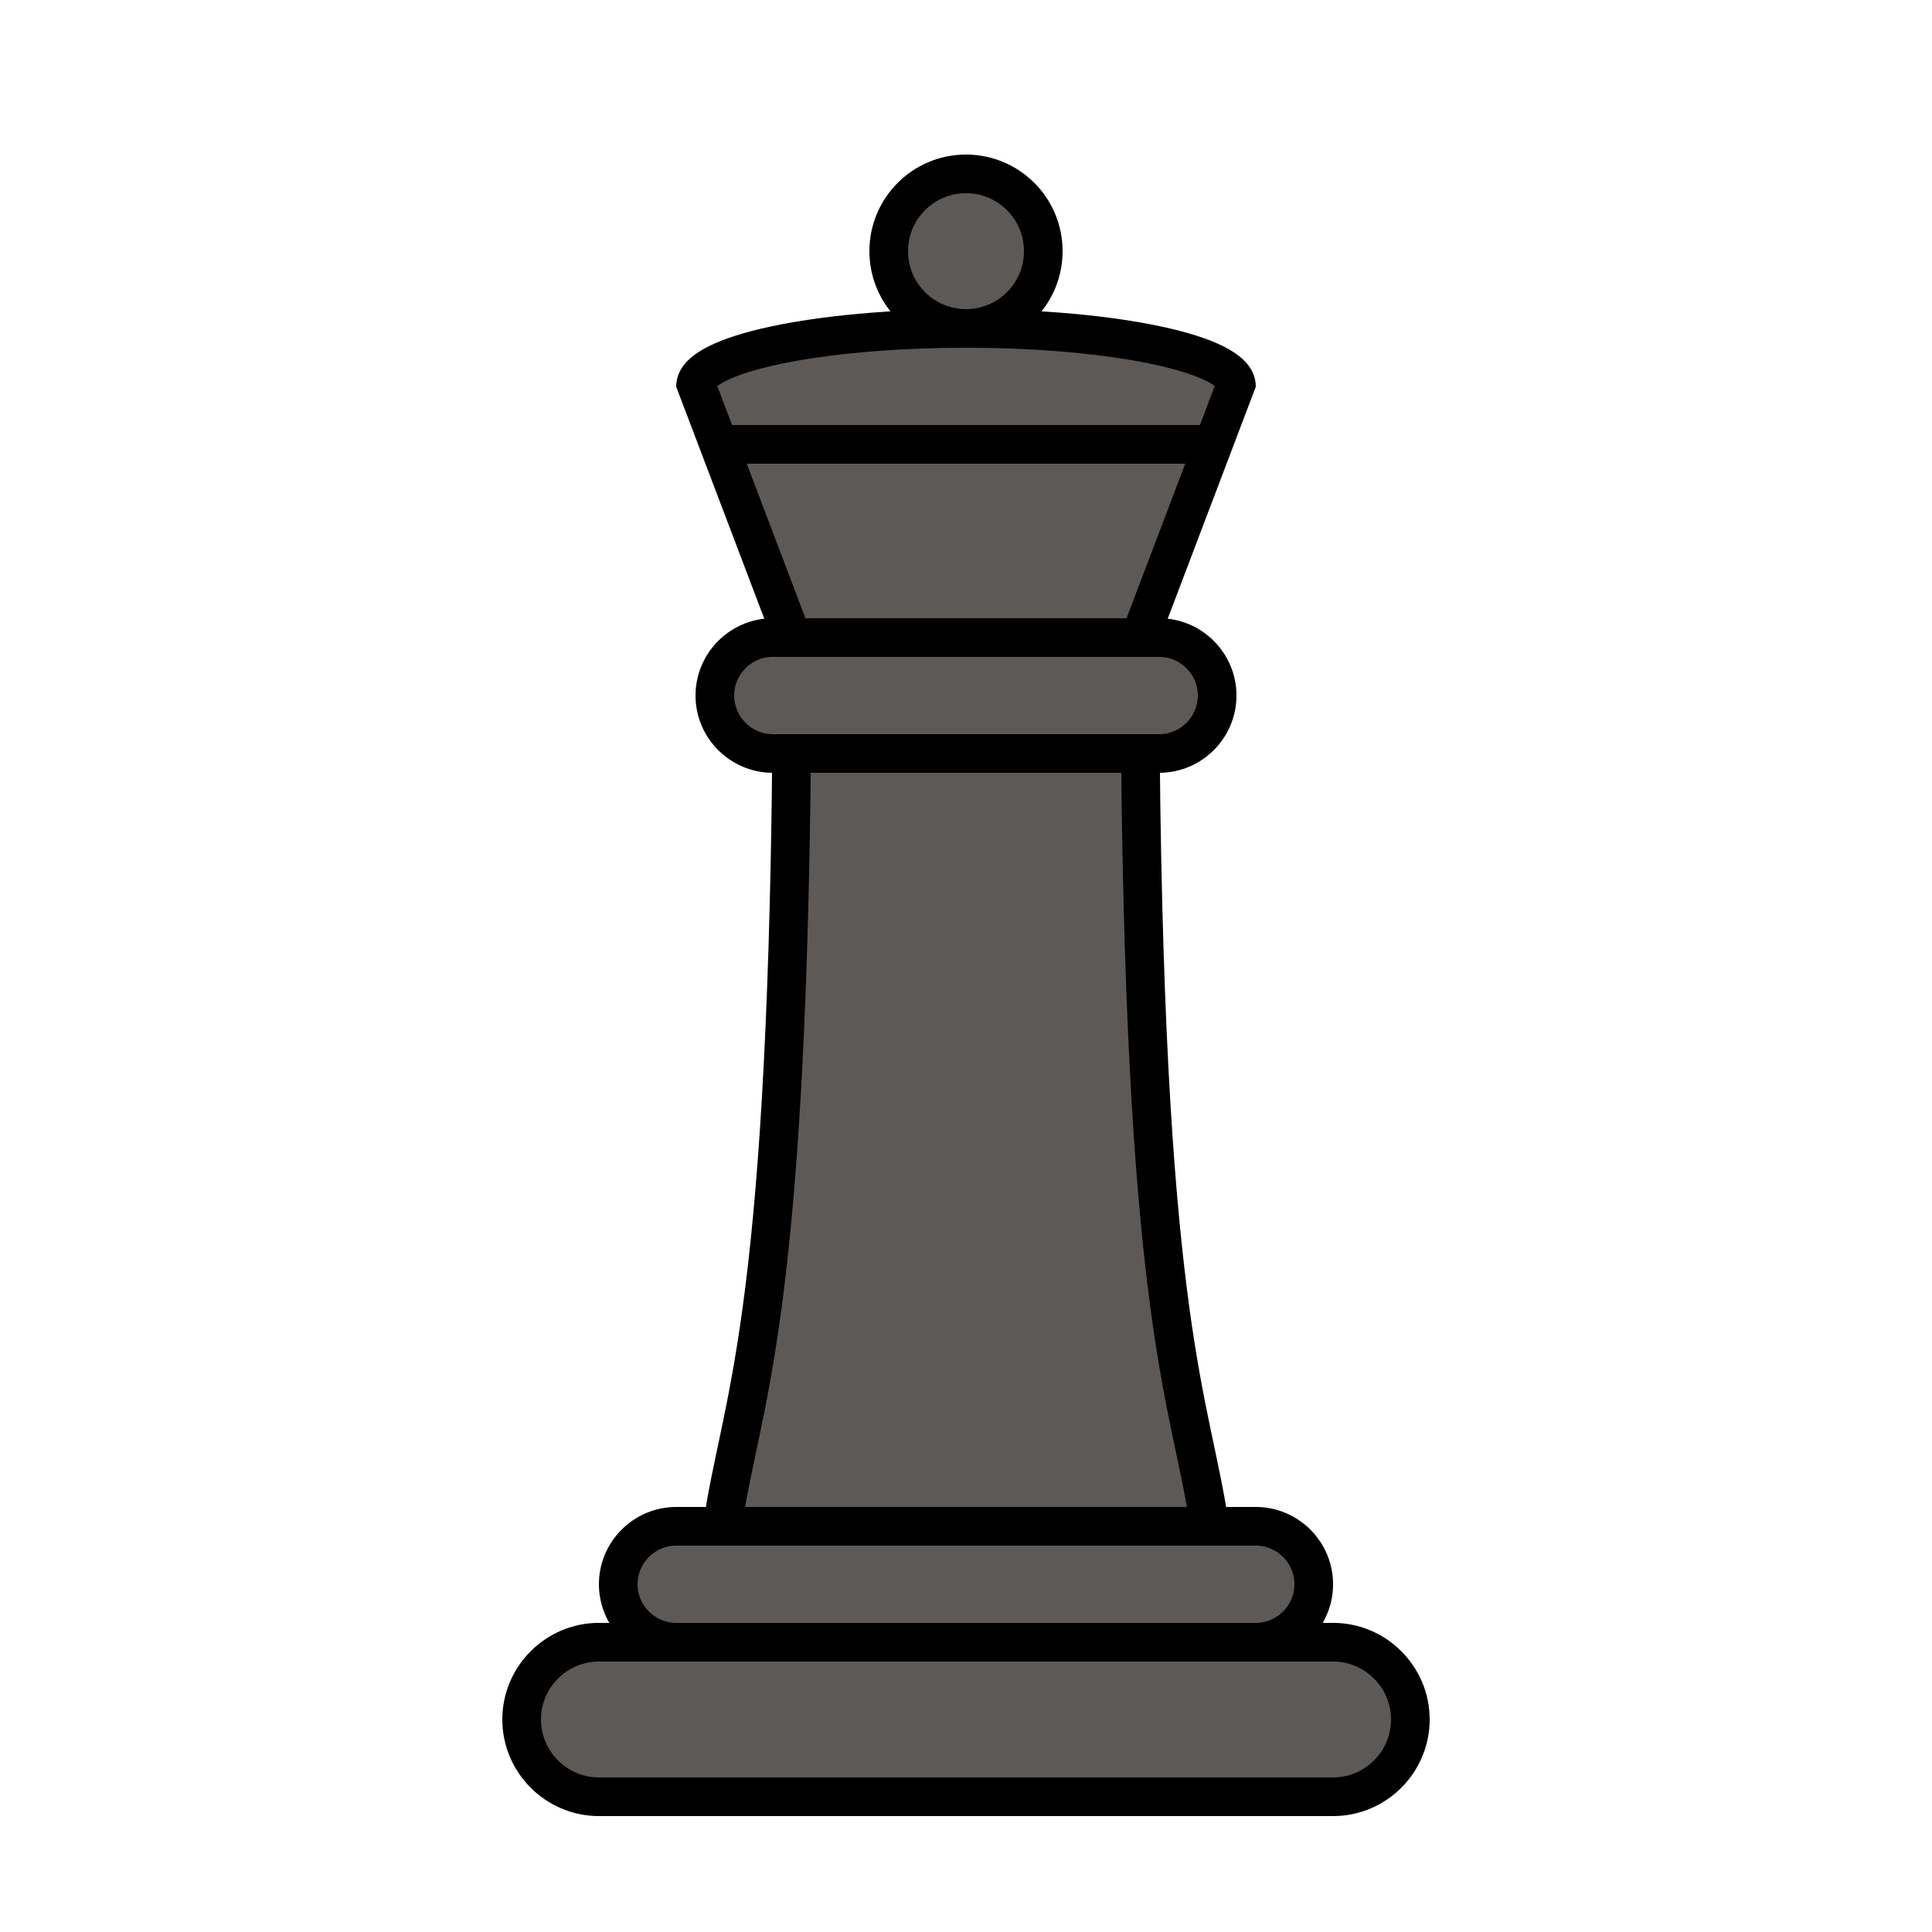
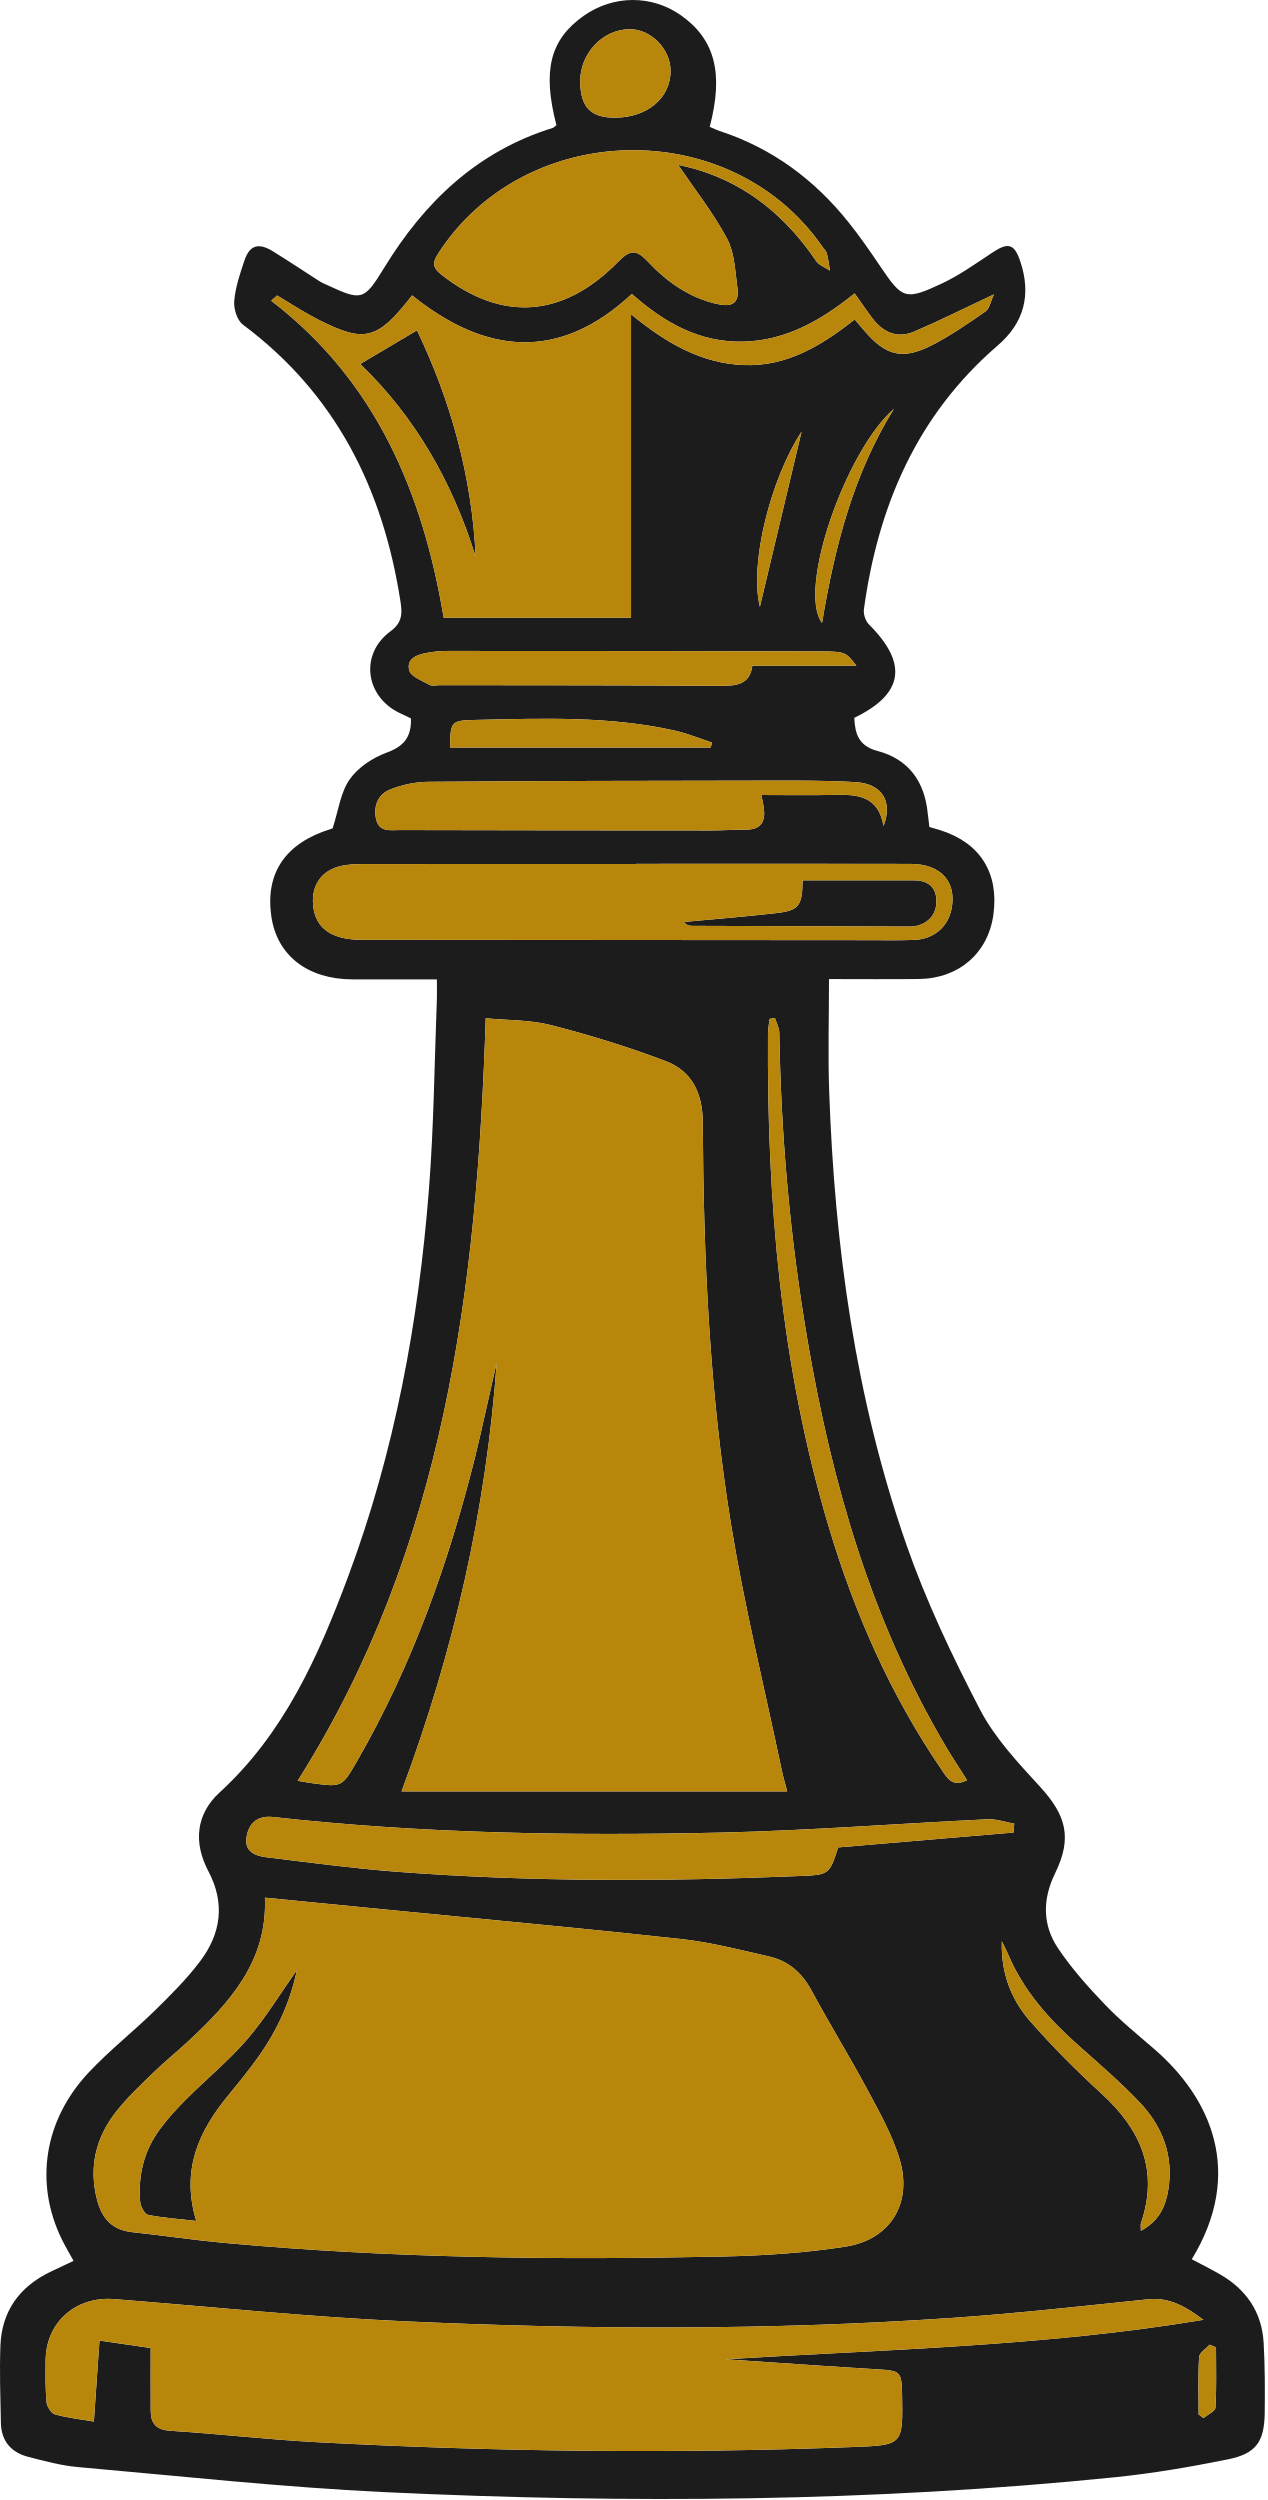
- <svg xmlns="http://www.w3.org/2000/svg" version="1.1" id="Layer_1" width="800px" height="800px" viewBox="0 0 100 100" enable-background="new 0 0 100 100" xml:space="preserve">
-   <g>
-     <g>
-       <path fill="#5c5957" stroke="#000000" stroke-width="2" stroke-miterlimit="10" d="M73,89c0,2.2-1.8,4-4,4H31c-2.2,0-4-1.8-4-4l0,0    c0-2.2,1.8-4,4-4h38C71.2,85,73,86.8,73,89L73,89z" />
-     </g>
-     <g>
-       <path fill="#5c5957" stroke="#000000" stroke-width="2" stroke-miterlimit="10" d="M63,36c0,1.65-1.35,3-3,3H40c-1.65,0-3-1.35-3-3    l0,0c0-1.65,1.35-3,3-3h20C61.65,33,63,34.35,63,36L63,36z" />
-     </g>
-     <g>
-       <path fill="#5c5957" stroke="#000000" stroke-width="2" stroke-miterlimit="10" d="M68,82c0,1.65-1.35,3-3,3H35c-1.65,0-3-1.35-3-3    l0,0c0-1.65,1.35-3,3-3h30C66.65,79,68,80.35,68,82L68,82z" />
-     </g>
-     <polyline fill="#5c5957" stroke="#000000" stroke-width="2" stroke-miterlimit="10" points="35.93,19.65 41,33 59,33 64.07,19.65 " />
-     <path fill="#5c5957" stroke="#000000" stroke-width="2" stroke-miterlimit="10" d="M36,20c0-1.657,6.268-3,14-3s14,1.343,14,3" />
-     <circle fill="#5c5957" stroke="#000000" stroke-width="2" stroke-miterlimit="10" cx="50" cy="13" r="4" />
-     <line fill="#5c5957" stroke="#000000" stroke-width="2" stroke-miterlimit="10" x1="37" y1="23" x2="63" y2="23" />
-     <path fill="#5c5957" stroke="#000000" stroke-width="2" stroke-miterlimit="10" d="M62.61,79c-0.946-6.487-3.306-10.059-3.583-40   H40.973c-0.277,29.941-2.637,33.513-3.583,40H62.61z" />
-   </g>
+ <svg xmlns="http://www.w3.org/2000/svg" viewBox="0 0 362 714" fill="none">
+   <path d="M124.833 279.714C116.263 279.714 108.453 279.744 100.643 279.714C87.753 279.654 79.053 272.834 77.473 261.594C75.743 249.244 81.593 240.714 94.533 236.744C95.003 236.604 95.453 236.394 95.003 236.564C96.673 231.424 97.263 226.304 99.863 222.594C102.243 219.184 106.453 216.404 110.443 214.944C115.363 213.154 117.533 210.484 117.363 205.174C116.313 204.674 115.143 204.134 113.983 203.564C104.253 198.774 102.753 186.764 111.493 180.324C114.943 177.784 114.903 175.204 114.373 171.774C109.413 139.704 95.953 112.554 69.383 92.724C67.723 91.484 66.693 88.174 66.893 85.954C67.233 82.034 68.543 78.144 69.823 74.374C71.313 69.984 73.823 69.234 77.943 71.774C82.473 74.564 86.893 77.534 91.383 80.404C91.943 80.764 92.573 81.004 93.173 81.284C103.313 85.984 103.903 85.974 109.723 76.474C121.233 57.664 136.283 43.244 157.803 36.554C158.233 36.424 158.573 35.994 158.913 35.734C154.853 20.134 157.083 11.284 166.753 4.484C175.163 -1.436 186.093 -1.496 194.393 4.314C204.163 11.154 206.733 20.874 202.693 36.234C203.703 36.654 204.733 37.154 205.803 37.504C220.643 42.414 232.653 51.354 242.333 63.474C245.553 67.504 248.503 71.764 251.383 76.034C257.703 85.404 258.523 85.884 268.963 80.984C274.043 78.604 278.693 75.264 283.393 72.154C287.943 69.134 289.693 69.584 291.393 74.654C294.606 84.241 292.446 92.257 284.913 98.704C261.873 118.564 250.773 144.524 246.733 174.014C246.543 175.394 247.193 177.374 248.173 178.344C259.363 189.494 258.123 198.204 243.983 205.004C244.183 209.514 245.193 213.034 250.583 214.464C259.473 216.804 264.033 223.144 264.953 232.204C265.083 233.504 265.263 234.804 265.433 236.184C266.543 236.504 267.493 236.764 268.433 237.064C279.883 240.654 285.323 249.234 283.723 261.154C282.243 272.164 273.893 279.474 262.433 279.604C253.973 279.704 245.513 279.624 236.763 279.624C236.763 290.694 236.443 301.304 236.823 311.894C238.373 355.884 244.293 399.244 258.793 440.944C264.453 457.214 271.933 472.954 279.893 488.264C284.103 496.354 290.693 503.374 296.953 510.194C304.563 518.504 306.283 524.884 301.323 535.044C297.703 542.464 297.713 549.764 302.173 556.424C306.033 562.184 310.733 567.444 315.543 572.474C319.903 577.034 324.853 581.054 329.643 585.194C345.833 599.184 355.463 620.504 340.373 645.244C342.993 646.634 345.643 647.954 348.203 649.414C355.853 653.754 360.393 660.234 360.893 669.084C361.273 675.734 361.283 682.404 361.203 689.064C361.103 697.374 358.773 700.764 350.633 702.404C340.033 704.544 329.333 706.384 318.583 707.484C249.133 714.554 179.503 715.054 109.863 711.754C80.603 710.364 51.433 707.164 22.243 704.594C17.473 704.174 12.753 702.884 8.083 701.684C3.193 700.434 0.363 697.164 0.253 691.994C0.103 684.664 -0.147 677.324 0.113 670.004C0.473 660.104 5.533 653.104 14.403 648.824C16.473 647.824 18.563 646.854 21.003 645.704C19.783 643.474 18.623 641.524 17.623 639.494C9.823 623.474 12.513 605.534 25.363 591.864C31.273 585.564 38.143 580.174 44.323 574.114C48.833 569.704 53.343 565.184 57.133 560.164C63.103 552.254 64.383 543.634 59.513 534.424C55.213 526.304 55.933 518.144 62.693 511.954C81.173 495.034 90.933 473.024 99.403 450.324C112.713 414.664 119.543 377.524 122.503 339.694C123.913 321.604 124.073 303.424 124.773 285.274C124.833 283.634 124.773 281.994 124.773 279.724L124.833 279.714ZM75.653 541.964C75.653 541.968 75.663 541.971 75.663 541.974C76.418 560.148 65.591 572.016 53.533 583.194C50.363 586.134 46.973 588.864 43.873 591.874C40.183 595.474 36.373 599.024 33.203 603.054C27.313 610.524 25.273 619.044 27.763 628.434C29.133 633.594 32.073 636.894 37.683 637.494C46.453 638.434 55.183 639.754 63.963 640.564C111.453 644.934 159.073 645.514 206.713 644.454C218.333 644.194 230.043 643.434 241.503 641.634C254.443 639.604 260.743 629.064 256.863 616.444C254.793 609.704 251.243 603.344 247.883 597.084C242.693 587.424 236.933 578.064 231.723 568.414C228.993 563.364 225.093 560.024 219.653 558.784C211.393 556.894 203.113 554.744 194.723 553.814C168.093 550.874 141.403 548.444 114.743 545.814C105.504 544.903 96.265 543.996 86.853 543.072C83.153 542.709 79.427 542.344 75.663 541.974L75.653 541.964ZM224.823 511.614C224.213 509.254 223.643 507.374 223.243 505.454C218.363 482.184 212.653 459.044 208.823 435.604C202.603 397.564 200.913 359.084 200.713 320.574C200.673 312.214 197.643 305.924 190.123 303.064C179.463 299.014 168.493 295.634 157.443 292.794C151.483 291.254 145.083 291.424 138.723 290.814C136.233 367.734 127.073 442.074 85.013 508.594C86.803 508.894 87.943 509.124 89.083 509.274C89.099 509.276 89.114 509.278 89.13 509.28C97.623 510.424 97.671 510.431 101.943 503.024C117.623 475.844 128.063 446.614 135.643 416.284C136.773 411.764 137.763 407.214 138.803 402.664C139.833 398.154 140.843 393.644 141.863 389.134C138.863 430.884 129.743 471.274 114.683 511.624H224.813L224.823 511.614ZM207.153 673.804C252.883 671.004 298.493 670.094 343.683 662.544C338.893 658.934 334.143 656.034 327.853 656.684C309.303 658.594 290.753 660.684 272.163 661.974C219.903 665.584 167.573 665.364 115.293 662.954C87.693 661.684 60.173 658.794 32.623 656.624C21.623 655.754 13.143 663.264 13.033 674.064C13.031 674.246 13.029 674.427 13.027 674.608C12.988 678.428 12.949 682.254 13.293 686.044C13.403 687.314 14.613 689.244 15.693 689.544C19.293 690.544 23.053 690.954 26.813 691.594C27.147 686.758 27.466 682.144 27.787 677.516C27.994 674.525 28.201 671.529 28.413 668.464C34.043 669.284 38.563 669.934 43.033 670.594C43.033 676.944 43.003 682.734 43.043 688.534C43.073 692.234 44.643 693.974 48.703 694.234C62.663 695.124 76.583 696.754 90.553 697.494C141.493 700.214 192.463 700.834 243.453 698.874C257.903 698.314 257.903 698.444 257.633 683.754C257.513 677.344 257.093 677.074 250.903 676.704C236.313 675.824 221.743 674.784 207.163 673.804H207.153ZM79.163 84.374C78.593 84.874 78.023 85.374 77.453 85.884C107.463 108.894 120.763 140.844 126.713 176.414H180.223V89.754C190.283 98.004 200.293 103.804 212.443 104.264C224.823 104.734 234.703 98.614 244.113 91.244C245.253 92.574 246.103 93.574 246.953 94.564C252.953 101.544 257.663 102.844 265.853 98.734C271.162 96.065 276.113 92.643 281.016 89.253C281.165 89.15 281.314 89.047 281.463 88.944C282.593 88.164 282.883 86.154 283.853 84.084C275.403 88.054 268.313 91.614 261.033 94.724C256.273 96.754 252.233 94.934 249.183 90.934C247.493 88.714 245.933 86.394 244.083 83.794C234.633 91.394 224.643 97.234 212.413 97.564C199.823 97.904 189.693 92.154 180.463 83.944C159.553 103.464 138.513 101.104 117.703 84.364C107.783 97.114 104.213 98.014 90.973 91.324C89.193 90.424 87.463 89.414 85.743 88.404C83.533 87.094 81.353 85.734 79.163 84.394V84.374ZM181.623 246.704V246.754C155.793 246.754 129.963 246.744 104.133 246.774C101.983 246.774 99.773 246.834 97.683 247.264C91.943 248.434 88.903 252.704 89.423 258.514C90.013 265.024 94.623 268.394 103.153 268.404C151.008 268.454 198.873 268.484 246.728 268.513C247.033 268.514 247.338 268.514 247.643 268.514C252.143 268.514 256.643 268.614 261.143 268.434C266.693 268.214 270.723 264.734 271.753 259.594C273.293 251.914 268.753 246.754 260.123 246.734C233.963 246.664 207.793 246.714 181.633 246.714L181.623 246.704ZM193.653 47.054C195.123 47.414 197.043 47.814 198.913 48.364C213.623 52.754 224.563 62.014 233.083 74.534C233.923 75.774 235.693 76.384 237.043 77.284C236.763 75.664 236.583 74.014 236.153 72.434C235.943 71.674 235.273 71.044 234.793 70.354C208.673 32.794 149.813 34.004 125.073 72.524C123.253 75.364 123.823 76.694 126.223 78.564C143.423 91.964 160.853 90.814 176.613 74.694C179.843 71.394 181.673 71.124 184.883 74.564C190.273 80.324 196.583 84.884 204.533 86.764C208.693 87.754 211.283 86.934 210.603 82.144C209.933 77.424 209.823 72.234 207.673 68.204C203.743 60.844 198.493 54.194 193.653 47.054ZM289.463 523.374L289.663 520.834C287.103 520.394 284.523 519.464 281.983 519.584C256.553 520.804 231.143 522.814 205.693 523.394C163.073 524.364 120.463 523.664 78.023 518.944C73.833 518.474 71.213 520.394 70.453 524.414C69.643 528.694 72.713 530.024 76.063 530.434C88.453 531.934 100.833 533.624 113.263 534.574C151.493 537.484 189.763 537.384 228.053 535.804C228.11 535.802 228.166 535.8 228.222 535.797C236.813 535.444 236.839 535.443 239.373 527.624C256.073 526.204 272.773 524.794 289.463 523.374ZM252.343 235.924C255.053 228.714 251.823 223.824 244.313 223.374C235.343 222.844 226.333 222.934 217.343 222.944C185.703 222.984 154.053 223.034 122.413 223.284C118.703 223.314 114.803 224.114 111.363 225.504C108.053 226.844 106.613 230.074 107.383 233.814C108.213 237.804 111.513 237.054 114.213 237.064C143.863 237.144 173.503 237.164 203.153 237.174C206.483 237.174 209.813 236.924 213.143 236.934C217.413 236.934 218.643 234.584 218.153 230.794C218.013 229.694 217.733 228.614 217.433 227.054C224.623 227.054 231.403 227.184 238.173 227.014C244.753 226.854 250.853 227.194 252.343 235.924ZM276.183 508.414C274.103 505.124 272.083 502.094 270.233 498.974C248.923 463.064 237.633 423.724 230.653 382.944C225.673 353.834 223.043 324.494 222.573 294.954C222.553 293.534 221.753 292.124 221.313 290.714C220.803 290.814 220.303 290.904 219.793 291.004C219.633 292.414 219.343 293.824 219.333 295.234C219.023 342.914 222.943 390.064 236.673 436.014C244.053 460.734 254.353 484.094 268.943 505.464C270.553 507.824 271.963 510.554 276.183 508.414ZM244.593 190.124C244.557 190.078 244.521 190.032 244.486 189.986C241.649 186.337 241.436 186.064 234.483 186.044C201.625 185.933 168.758 185.925 135.898 185.916C133.156 185.916 130.415 185.915 127.673 185.914C125.853 185.914 124.013 186.094 122.213 186.404C119.283 186.894 115.983 187.984 116.883 191.474C117.343 193.244 120.553 194.404 122.663 195.584C123.433 196.014 124.623 195.684 125.623 195.684C152.243 195.724 178.863 195.694 205.483 195.874C210.173 195.904 214.163 195.644 214.863 190.124H244.593ZM202.943 213.494C203.093 213.034 203.243 212.564 203.393 212.104C199.893 210.954 196.453 209.504 192.873 208.694C173.993 204.444 154.813 205.194 135.663 205.614C128.863 205.764 128.593 206.034 128.553 213.494H202.943ZM175.943 33.604C185.033 33.444 191.533 27.874 191.513 20.244C191.503 14.004 185.913 8.304 179.823 8.344C172.083 8.394 165.593 15.314 165.703 23.404C165.803 30.714 168.823 33.724 175.933 33.604H175.943ZM325.833 637.114C331.053 634.314 332.883 630.144 333.653 625.464C335.253 615.714 332.033 607.284 325.403 600.344C319.903 594.584 313.833 589.354 307.873 584.054C299.583 576.684 292.323 568.574 287.943 558.214C287.403 556.934 286.733 555.694 286.123 554.434C285.823 563.244 288.693 571.004 294.283 577.344C300.643 584.564 307.463 591.434 314.573 597.924C325.773 608.144 331.013 619.874 325.853 634.934C325.703 635.364 325.833 635.894 325.833 637.104V637.114ZM255.293 116.774C241.603 128.694 227.643 168.364 234.773 177.914C238.453 155.824 243.813 135.264 255.293 116.774ZM217.023 173.294C220.973 156.684 224.923 140.084 228.933 123.264C220.153 136.684 213.973 160.904 217.023 173.294ZM342.323 689.554C342.783 689.904 343.253 690.254 343.713 690.604C344.903 689.604 347.073 688.664 347.133 687.604C347.473 681.884 347.293 676.144 347.293 670.404C346.683 670.154 346.063 669.894 345.453 669.644C344.413 670.824 342.543 671.944 342.463 673.184C342.133 678.624 342.323 684.094 342.323 689.554Z" fill="#1C1C1C" />
+   <path d="M84.803 562.604C84.802 562.611 84.8 562.617 84.799 562.624C82.968 571.466 79.329 579.57 74.123 586.964C71.343 590.904 68.293 594.664 65.223 598.394C56.783 608.644 51.623 619.774 56.053 634.294C51.013 633.724 46.603 633.444 42.323 632.574C41.323 632.374 40.153 630.224 40.033 628.884C39.393 621.334 41.093 614.274 45.633 608.134C47.893 605.064 50.503 602.214 53.203 599.514C58.973 593.744 65.353 588.524 70.653 582.364C75.878 576.28 80.075 569.318 84.799 562.624C84.802 562.619 84.809 562.609 84.813 562.604H84.803Z" fill="#1C1C1C" />
+   <path d="M102.863 103.964C105.554 102.368 108.125 100.843 110.677 99.329C113.464 97.675 116.227 96.036 119.093 94.334C128.633 114.244 134.773 135.904 135.863 159.094C129.283 137.774 118.513 118.974 102.863 103.964Z" fill="#1C1C1C" />
+   <path d="M229.213 251.414C240.003 251.414 250.483 251.424 260.963 251.414C264.683 251.414 267.213 253.034 267.423 256.834C267.633 260.524 265.803 263.254 262.123 264.344C261.033 264.664 259.813 264.624 258.653 264.624C238.323 264.574 217.993 264.504 197.663 264.424C196.893 264.424 196.123 264.294 195.303 263.314C200.313 262.864 205.313 262.424 210.323 261.944C213.973 261.604 217.613 261.234 221.263 260.834C228.083 260.094 229.153 258.904 229.223 251.424L229.213 251.414Z" fill="#1C1C1C" />
+   <path d="M191.513 20.244C191.533 27.874 185.033 33.444 175.943 33.604H175.933C168.823 33.724 165.803 30.714 165.703 23.404C165.593 15.314 172.083 8.394 179.823 8.344C185.913 8.304 191.503 14.004 191.513 20.244Z" fill="#B8860B" />
+   <path fill-rule="evenodd" clip-rule="evenodd" d="M195.01 47.375C194.529 47.263 194.073 47.157 193.653 47.054C195.073 49.15 196.529 51.203 197.977 53.244C201.461 58.159 204.896 63.004 207.673 68.204C209.349 71.347 209.786 75.194 210.214 78.975C210.335 80.042 210.455 81.105 210.603 82.144C211.283 86.934 208.693 87.754 204.533 86.764C196.583 84.884 190.273 80.324 184.883 74.564C181.673 71.124 179.843 71.394 176.613 74.694C160.853 90.814 143.423 91.964 126.223 78.564C123.823 76.694 123.253 75.364 125.073 72.524C149.813 34.004 208.673 32.794 234.793 70.354C234.935 70.559 235.095 70.759 235.254 70.958C235.63 71.43 236.005 71.9 236.153 72.434C236.46 73.562 236.639 74.725 236.819 75.887C236.891 76.354 236.963 76.82 237.043 77.284C236.62 77.002 236.156 76.749 235.691 76.495C234.675 75.94 233.66 75.386 233.083 74.534C224.563 62.014 213.623 52.754 198.913 48.364C197.577 47.971 196.215 47.655 195.01 47.375Z" fill="#B8860B" />
+   <path fill-rule="evenodd" clip-rule="evenodd" d="M77.453 85.884C78.023 85.374 78.593 84.874 79.163 84.374V84.394C79.769 84.765 80.375 85.138 80.981 85.51C82.562 86.484 84.145 87.457 85.743 88.404C87.463 89.414 89.193 90.424 90.973 91.324C104.213 98.014 107.783 97.114 117.703 84.364C138.513 101.104 159.553 103.464 180.463 83.944C189.693 92.154 199.823 97.904 212.413 97.564C224.643 97.234 234.633 91.394 244.083 83.794C244.675 84.626 245.237 85.429 245.783 86.209C246.944 87.868 248.033 89.424 249.183 90.934C252.233 94.934 256.273 96.754 261.033 94.724C266.07 92.572 271.016 90.205 276.384 87.636C278.775 86.492 281.249 85.308 283.853 84.084C283.524 84.786 283.273 85.481 283.042 86.123C282.59 87.376 282.21 88.429 281.463 88.944L281.016 89.253C276.113 92.643 271.162 96.065 265.853 98.734C257.663 102.844 252.953 101.544 246.953 94.564C246.516 94.055 246.079 93.543 245.602 92.985C245.152 92.458 244.667 91.89 244.113 91.244C234.703 98.614 224.823 104.734 212.443 104.264C200.293 103.804 190.283 98.004 180.223 89.754V176.414H126.713C120.763 140.844 107.463 108.894 77.453 85.884ZM102.863 103.964L119.093 94.334C128.633 114.244 134.773 135.904 135.863 159.094C129.283 137.774 118.513 118.974 102.863 103.964Z" fill="#B8860B" />
+   <path fill-rule="evenodd" clip-rule="evenodd" d="M217.023 173.294C220.973 156.684 224.923 140.084 228.933 123.264C220.153 136.684 213.973 160.904 217.023 173.294Z" fill="#B8860B" />
+   <path fill-rule="evenodd" clip-rule="evenodd" d="M255.293 116.774C241.603 128.694 227.643 168.364 234.773 177.914C238.453 155.824 243.813 135.264 255.293 116.774Z" fill="#B8860B" />
+   <path fill-rule="evenodd" clip-rule="evenodd" d="M244.486 189.986L244.593 190.124H214.863C214.163 195.644 210.173 195.904 205.483 195.874C185.509 195.739 165.536 195.722 145.562 195.705C138.916 195.7 132.269 195.694 125.623 195.684C125.321 195.684 125.001 195.714 124.681 195.745C123.942 195.814 123.2 195.884 122.663 195.584C122.192 195.321 121.667 195.059 121.13 194.791C119.258 193.856 117.24 192.849 116.883 191.474C115.983 187.984 119.283 186.894 122.213 186.404C124.013 186.094 125.853 185.914 127.673 185.914L135.898 185.916C168.757 185.925 201.625 185.933 234.483 186.044C241.436 186.064 241.649 186.337 244.486 189.986Z" fill="#B8860B" />
+   <path fill-rule="evenodd" clip-rule="evenodd" d="M203.393 212.104C203.243 212.564 203.093 213.034 202.943 213.494H128.553C128.593 206.034 128.863 205.764 135.663 205.614C136.848 205.588 138.033 205.561 139.219 205.534C157.186 205.121 175.161 204.707 192.873 208.694C195.315 209.247 197.692 210.097 200.067 210.947C201.174 211.343 202.28 211.739 203.393 212.104Z" fill="#B8860B" />
+   <path fill-rule="evenodd" clip-rule="evenodd" d="M244.313 223.374C251.823 223.824 255.053 228.714 252.343 235.924C250.853 227.194 244.753 226.854 238.173 227.014C233.475 227.132 228.772 227.106 223.931 227.078C221.796 227.066 219.634 227.054 217.433 227.054C217.541 227.617 217.647 228.117 217.744 228.578C217.917 229.396 218.063 230.091 218.153 230.794C218.643 234.584 217.413 236.934 213.143 236.934C211.445 236.929 209.748 236.992 208.05 237.054C206.418 237.114 204.785 237.174 203.153 237.174C173.503 237.164 143.863 237.144 114.213 237.064C113.843 237.063 113.461 237.076 113.077 237.089C110.655 237.171 108.099 237.257 107.383 233.814C106.613 230.074 108.053 226.844 111.363 225.504C114.803 224.114 118.703 223.314 122.413 223.284C154.053 223.034 185.703 222.984 217.343 222.944C218.371 222.943 219.399 222.941 220.427 222.939C228.393 222.922 236.368 222.905 244.313 223.374Z" fill="#B8860B" />
+   <path fill-rule="evenodd" clip-rule="evenodd" d="M181.623 246.754V246.704L181.633 246.714C189.324 246.714 197.017 246.71 204.71 246.705C223.181 246.695 241.655 246.685 260.123 246.734C268.753 246.754 273.293 251.914 271.753 259.594C270.723 264.734 266.693 268.214 261.143 268.434C257.827 268.567 254.512 268.547 251.196 268.528C250.012 268.521 248.827 268.514 247.643 268.514L246.684 268.513C198.844 268.484 150.993 268.454 103.153 268.404C94.623 268.394 90.013 265.024 89.423 258.514C88.903 252.704 91.943 248.434 97.683 247.264C99.773 246.834 101.983 246.774 104.133 246.774C124.797 246.75 145.461 246.752 166.125 246.753C171.291 246.754 176.457 246.754 181.623 246.754ZM239.98 251.416C247.035 251.419 253.999 251.421 260.963 251.414C264.683 251.414 267.213 253.034 267.423 256.834C267.633 260.524 265.803 263.254 262.123 264.344C261.142 264.632 260.055 264.629 259.002 264.625C258.885 264.624 258.769 264.624 258.653 264.624C238.323 264.574 217.993 264.504 197.663 264.424C196.893 264.424 196.123 264.294 195.303 263.314C196.26 263.228 197.216 263.143 198.172 263.057C202.223 262.695 206.27 262.332 210.323 261.944C213.973 261.604 217.613 261.234 221.263 260.834C228.083 260.094 229.153 258.904 229.223 251.424L229.213 251.414C232.833 251.414 236.418 251.415 239.98 251.416Z" fill="#B8860B" />
+   <path fill-rule="evenodd" clip-rule="evenodd" d="M224.232 509.399C224.422 510.097 224.62 510.829 224.823 511.614L224.813 511.624H114.683C129.743 471.274 138.863 430.884 141.863 389.134C140.843 393.644 139.833 398.154 138.803 402.664C138.539 403.821 138.278 404.977 138.016 406.133C137.251 409.525 136.486 412.913 135.643 416.284C128.063 446.614 117.623 475.844 101.943 503.024C97.671 510.431 97.623 510.424 89.13 509.28L89.083 509.274C88.352 509.178 87.622 509.049 86.72 508.89C86.215 508.801 85.656 508.702 85.013 508.594C127.073 442.074 136.233 367.734 138.723 290.814C140.699 291.004 142.679 291.118 144.649 291.232C149.018 291.484 153.335 291.733 157.443 292.794C168.493 295.634 179.463 299.014 190.123 303.064C197.643 305.924 200.673 312.214 200.713 320.574C200.913 359.084 202.603 397.564 208.823 435.604C211.48 451.868 215.043 467.988 218.606 484.107C220.177 491.219 221.749 498.33 223.243 505.454C223.51 506.735 223.853 507.999 224.232 509.399Z" fill="#B8860B" />
+   <path fill-rule="evenodd" clip-rule="evenodd" d="M274.209 505.326C274.859 506.337 275.518 507.362 276.183 508.414C272.253 510.407 270.76 508.176 269.273 505.954C269.163 505.79 269.054 505.626 268.943 505.464C254.353 484.094 244.053 460.734 236.673 436.014C222.943 390.064 219.023 342.914 219.333 295.234C219.34 294.271 219.477 293.308 219.615 292.345C219.678 291.898 219.742 291.451 219.793 291.004C220.046 290.954 220.297 290.907 220.548 290.86C220.802 290.812 221.056 290.765 221.313 290.714C221.451 291.158 221.626 291.602 221.8 292.046C222.179 293.013 222.559 293.981 222.573 294.954C223.043 324.494 225.673 353.834 230.653 382.944C237.633 423.724 248.923 463.064 270.233 498.974C271.491 501.096 272.828 503.177 274.209 505.326Z" fill="#B8860B" />
+   <path fill-rule="evenodd" clip-rule="evenodd" d="M289.663 520.834L289.463 523.374C280.826 524.109 272.186 524.841 263.545 525.573C255.488 526.256 247.431 526.939 239.373 527.624C236.839 535.443 236.813 535.445 228.222 535.797L228.053 535.804C189.763 537.384 151.493 537.484 113.263 534.574C103.369 533.818 93.507 532.593 83.646 531.368C81.118 531.054 78.591 530.74 76.063 530.434C72.713 530.024 69.643 528.694 70.453 524.414C71.213 520.394 73.833 518.474 78.023 518.944C120.463 523.664 163.073 524.364 205.693 523.394C222.087 523.021 238.464 522.054 254.841 521.087C263.887 520.552 272.934 520.018 281.983 519.584C283.715 519.502 285.466 519.909 287.216 520.315C288.032 520.505 288.849 520.694 289.663 520.834Z" fill="#B8860B" />
+   <path fill-rule="evenodd" clip-rule="evenodd" d="M53.533 583.194C65.593 572.014 76.413 560.144 75.653 541.964L75.663 541.974L86.853 543.072C96.265 543.996 105.504 544.902 114.743 545.814C122.269 546.557 129.798 547.283 137.327 548.01C156.468 549.857 175.611 551.704 194.723 553.814C201.686 554.586 208.574 556.198 215.437 557.805C216.843 558.134 218.248 558.463 219.653 558.784C225.093 560.024 228.993 563.364 231.723 568.414C234.282 573.154 236.974 577.824 239.665 582.494C242.454 587.331 245.242 592.169 247.883 597.084C248.134 597.553 248.387 598.021 248.64 598.491C251.766 604.298 254.948 610.208 256.863 616.444C260.743 629.064 254.443 639.604 241.503 641.634C230.043 643.434 218.333 644.194 206.713 644.454C159.073 645.514 111.453 644.934 63.963 640.564C58.934 640.1 53.922 639.469 48.909 638.838C45.17 638.367 41.43 637.896 37.683 637.494C32.073 636.894 29.133 633.594 27.763 628.434C25.273 619.044 27.313 610.524 33.203 603.054C35.957 599.553 39.193 596.415 42.415 593.291C42.902 592.819 43.388 592.347 43.873 591.874C45.64 590.158 47.502 588.533 49.363 586.908C50.767 585.683 52.17 584.458 53.533 583.194ZM84.799 562.624C83.362 564.661 81.973 566.722 80.59 568.776C77.426 573.473 74.288 578.131 70.653 582.364C67.287 586.276 63.485 589.809 59.681 593.345C57.495 595.376 55.309 597.409 53.203 599.514C50.503 602.214 47.893 605.064 45.633 608.134C41.093 614.274 39.393 621.334 40.033 628.884C40.153 630.224 41.323 632.374 42.323 632.574C45.434 633.207 48.614 633.527 52.054 633.874C53.347 634.004 54.676 634.138 56.053 634.294C51.623 619.774 56.783 608.644 65.223 598.394C68.293 594.664 71.343 590.904 74.123 586.964C79.329 579.57 82.968 571.466 84.799 562.624Z" fill="#B8860B" />
+   <path fill-rule="evenodd" clip-rule="evenodd" d="M333.653 625.464C332.883 630.144 331.053 634.314 325.833 637.114V637.104C325.833 636.651 325.815 636.293 325.8 636C325.775 635.511 325.759 635.203 325.853 634.934C331.013 619.874 325.773 608.144 314.573 597.924C307.463 591.434 300.643 584.564 294.283 577.344C288.693 571.004 285.823 563.244 286.123 554.434C286.317 554.835 286.517 555.234 286.718 555.634C287.146 556.488 287.575 557.342 287.943 558.214C292.323 568.574 299.583 576.684 307.873 584.054C308.703 584.793 309.536 585.53 310.368 586.267C315.513 590.822 320.669 595.387 325.403 600.344C332.033 607.284 335.253 615.714 333.653 625.464Z" fill="#B8860B" />
+   <path d="M237.375 672.137C227.309 672.661 217.234 673.187 207.153 673.804H207.163C211.147 674.072 215.131 674.344 219.115 674.616C229.708 675.34 240.3 676.065 250.903 676.704C257.093 677.074 257.513 677.344 257.633 683.754C257.768 691.117 257.836 694.757 256.05 696.627C254.273 698.487 250.66 698.595 243.453 698.874C192.463 700.834 141.493 700.214 90.553 697.494C82.924 697.09 75.309 696.42 67.695 695.751C61.367 695.194 55.039 694.638 48.703 694.234C44.643 693.974 43.073 692.234 43.043 688.534C43.015 684.507 43.021 680.485 43.027 676.277C43.03 674.424 43.033 672.536 43.033 670.594C40.091 670.16 37.127 669.73 33.84 669.253C32.133 669.005 30.338 668.744 28.413 668.464L26.813 691.594C25.788 691.42 24.764 691.262 23.742 691.105C21.016 690.687 18.312 690.272 15.693 689.544C14.613 689.244 13.403 687.314 13.293 686.044C12.949 682.254 12.988 678.427 13.027 674.608L13.033 674.064C13.143 663.264 21.623 655.754 32.623 656.624C41.096 657.292 49.567 658.027 58.038 658.763C77.109 660.419 96.182 662.075 115.293 662.954C167.573 665.364 219.903 665.584 272.163 661.974C287.357 660.92 302.525 659.331 317.687 657.743C321.076 657.388 324.465 657.033 327.853 656.684C334.143 656.034 338.893 658.934 343.683 662.544C308.455 668.43 272.971 670.28 237.375 672.137Z" fill="#B8860B" />
+   <path fill-rule="evenodd" clip-rule="evenodd" d="M343.018 690.079C342.785 689.904 342.553 689.729 342.323 689.554C342.323 688.093 342.309 686.631 342.296 685.169C342.259 681.169 342.221 677.168 342.463 673.184C342.518 672.338 343.405 671.549 344.293 670.758C344.708 670.389 345.122 670.02 345.453 669.644C345.758 669.769 346.065 669.897 346.373 670.024C346.68 670.152 346.988 670.279 347.293 670.404C347.293 671.881 347.305 673.357 347.317 674.833C347.351 679.096 347.386 683.355 347.133 687.604C347.092 688.327 346.071 688.993 345.048 689.661C344.57 689.973 344.092 690.286 343.713 690.604C343.483 690.429 343.25 690.254 343.018 690.079Z" fill="#B8860B" />
</svg>
